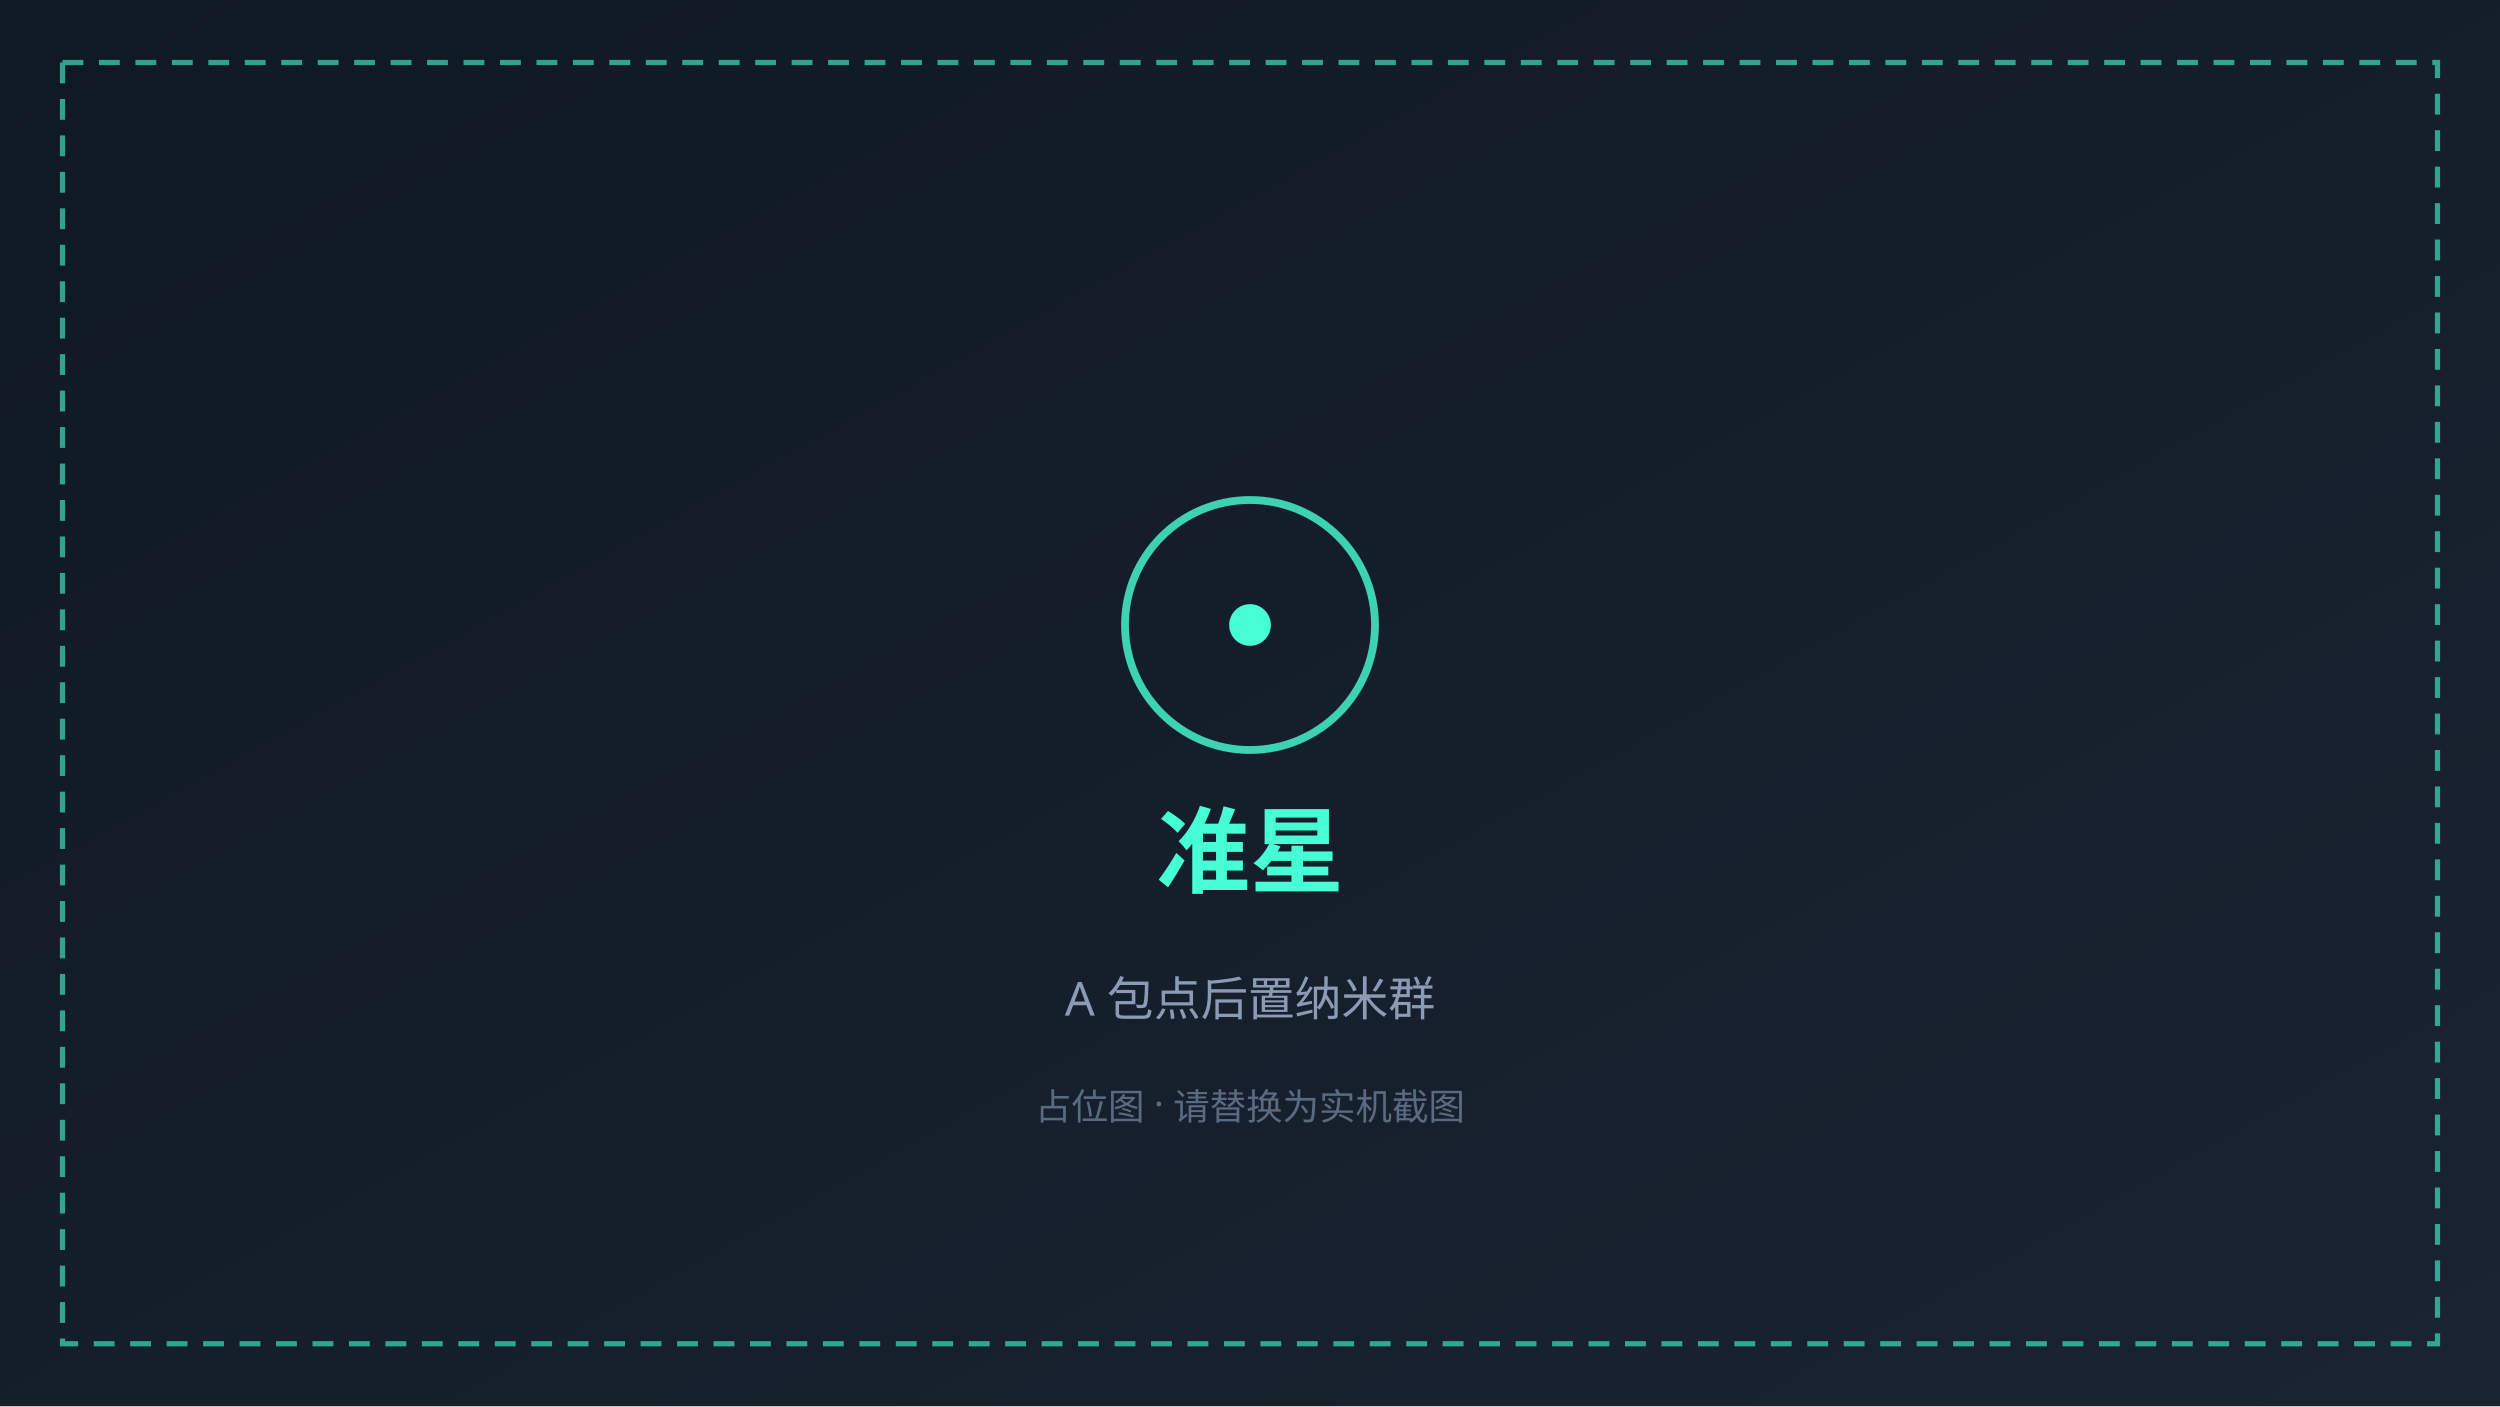
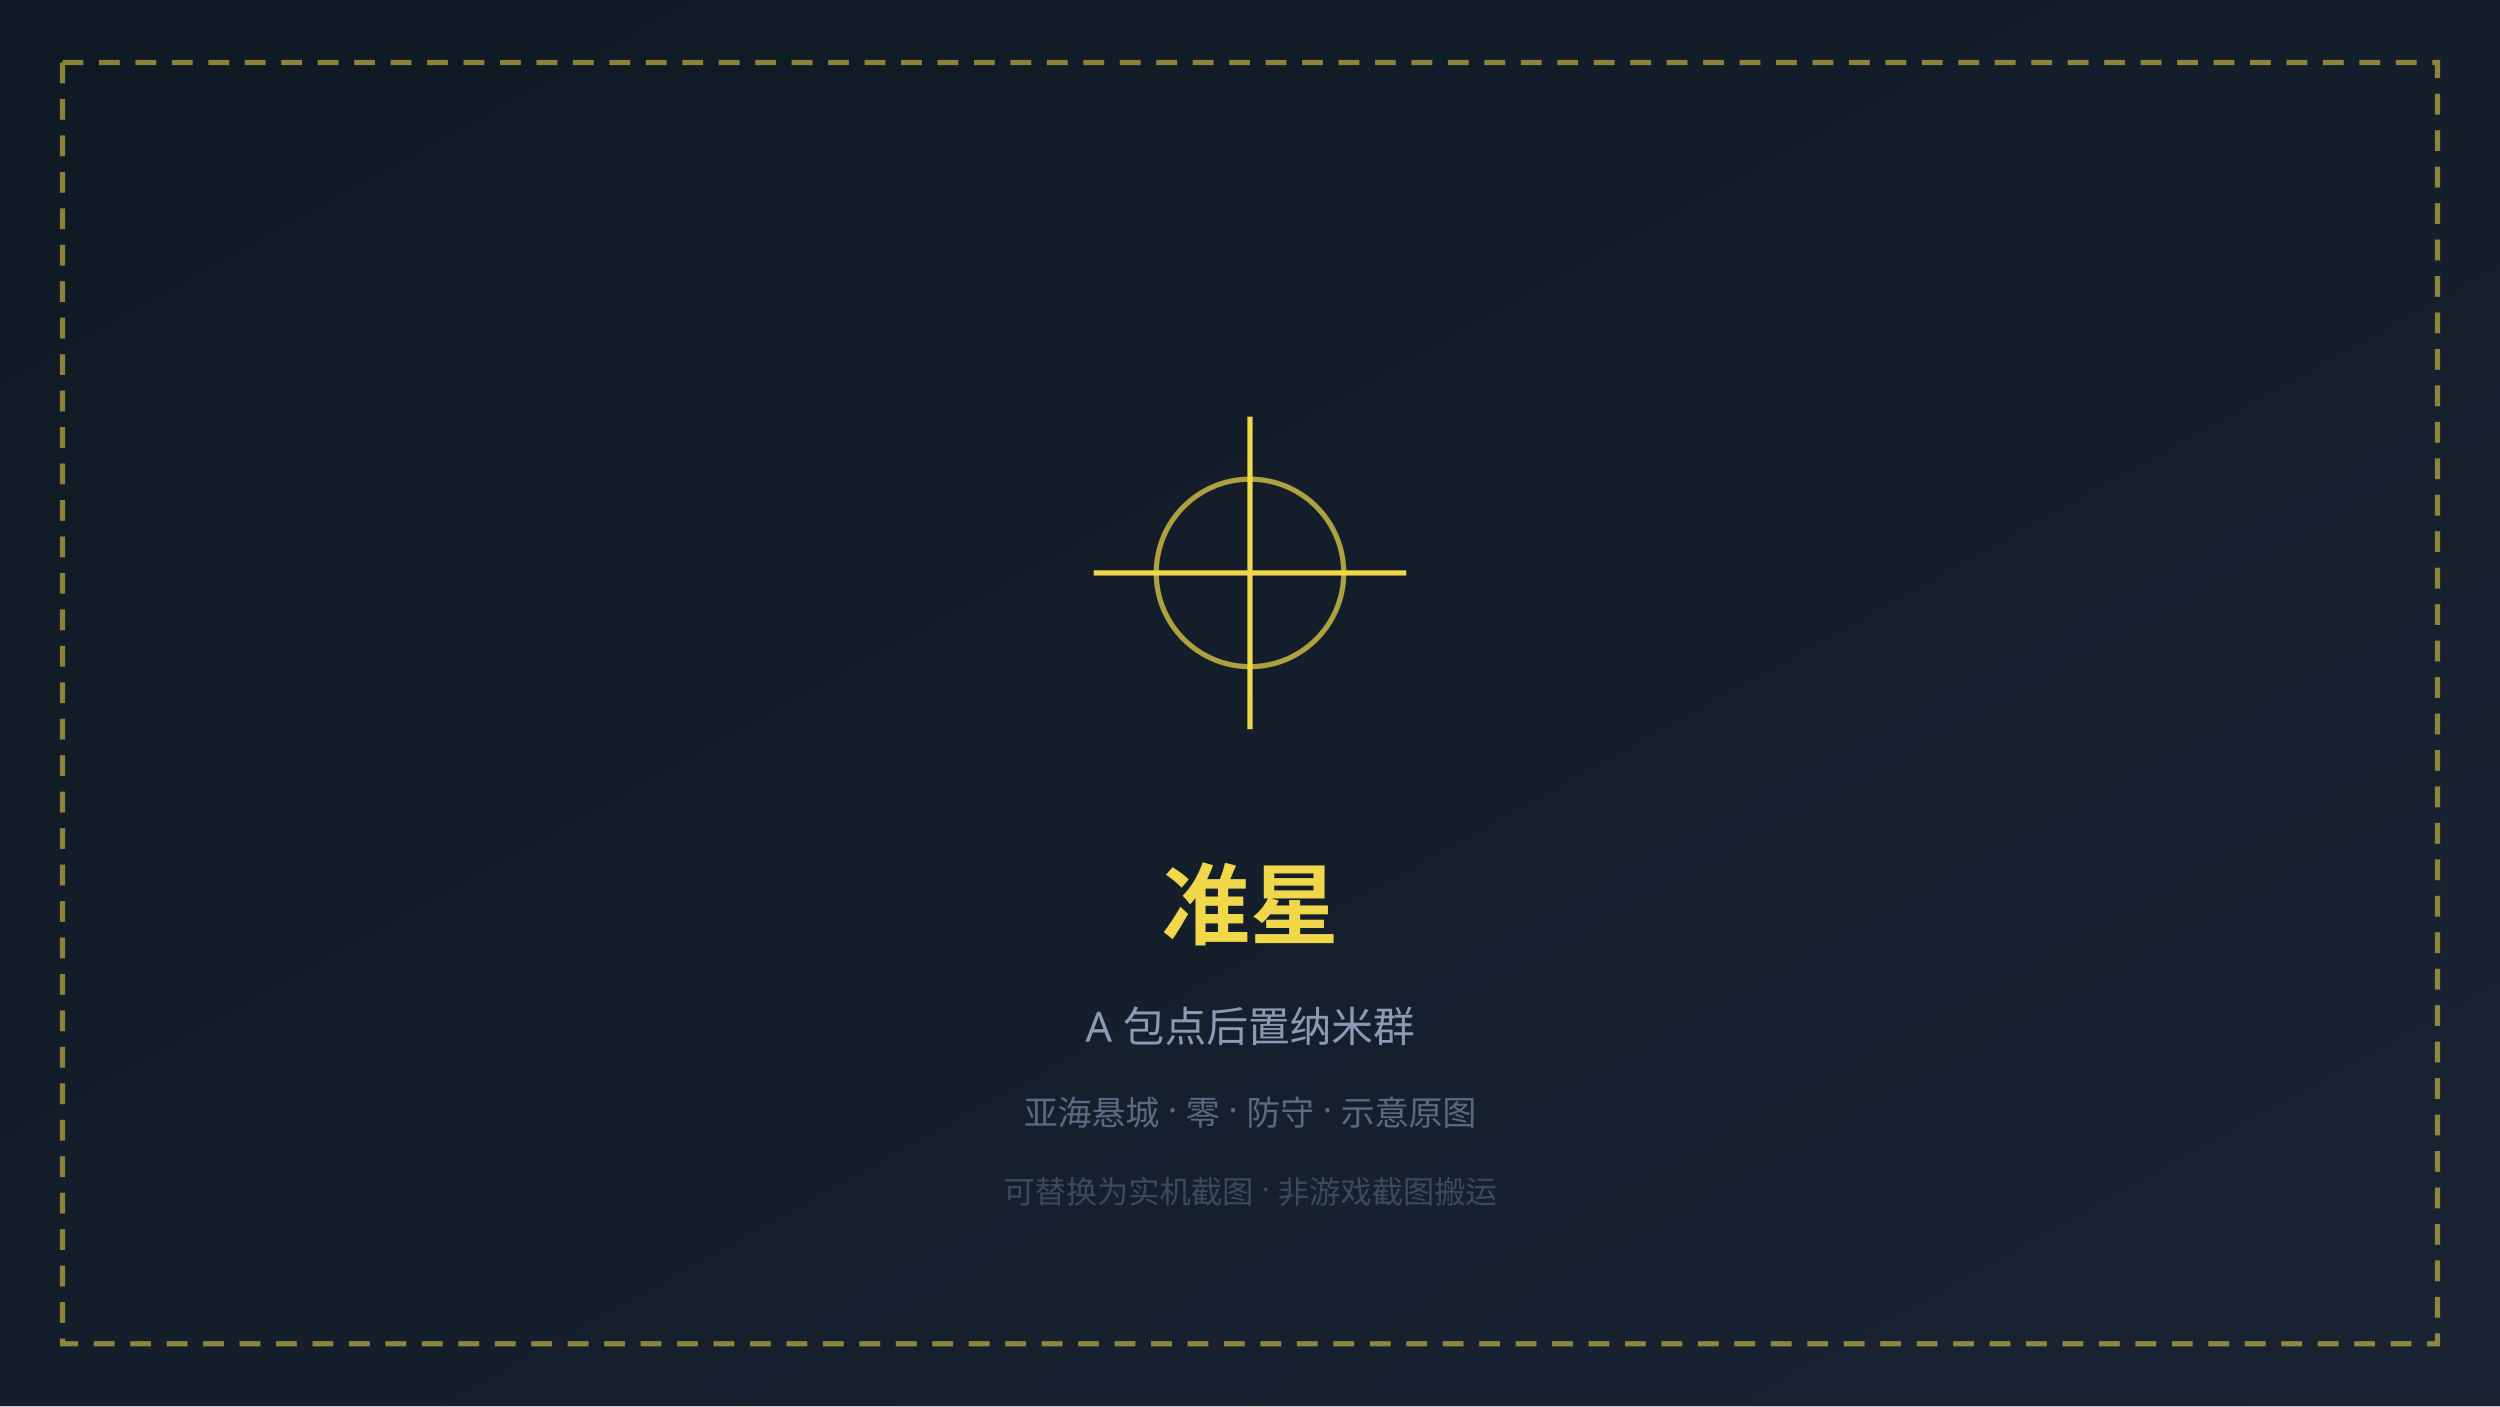
<svg xmlns="http://www.w3.org/2000/svg" width="960" height="540" viewBox="0 0 960 540">
  <defs>
    <linearGradient id="bg" x1="0" y1="0" x2="1" y2="1">
      <stop offset="0%" stop-color="#0f1923" />
      <stop offset="100%" stop-color="#1a2332" />
    </linearGradient>
+     <marker id="arrow" markerWidth="8" markerHeight="8" refX="4" refY="4" orient="auto">
+       <path d="M0,0 L8,4 L0,8 Z" fill="#f0d84a" />
+     </marker>
  </defs>
  <rect width="960" height="540" fill="url(#bg)" />
-   <rect x="24" y="24" width="912" height="492" fill="none" stroke="#46ffd5" stroke-width="2" stroke-dasharray="8 6" opacity="0.6" />
-   <circle cx="480" cy="240" r="48" fill="none" stroke="#46ffd5" stroke-width="3" opacity="0.8" />
-   <circle cx="480" cy="240" r="8" fill="#46ffd5" />
-   <text x="480" y="340" text-anchor="middle" fill="#46ffd5" font-family="system-ui,sans-serif" font-size="36" font-weight="700">准星</text>
-   <text x="480" y="390" text-anchor="middle" fill="#8b9bb4" font-family="system-ui,sans-serif" font-size="18">A 包点后置纳米群</text>
-   <text x="480" y="430" text-anchor="middle" fill="#5a6a80" font-family="system-ui,sans-serif" font-size="14">占位图 · 请替换为实机截图</text>
+   <rect x="24" y="24" width="912" height="492" fill="none" stroke="#f0d84a" stroke-width="2" stroke-dasharray="8 6" opacity="0.55" />
+   <line x1="480" y1="160" x2="480" y2="280" stroke="#f0d84a" stroke-width="2" />
+   <line x1="420" y1="220" x2="540" y2="220" stroke="#f0d84a" stroke-width="2" />
+   <circle cx="480" cy="220" r="36" fill="none" stroke="#f0d84a" stroke-width="2" opacity="0.7" />
+   <text x="480" y="360" text-anchor="middle" fill="#f0d84a" font-family="system-ui,sans-serif" font-size="34" font-weight="700">准星</text>
+   <text x="480" y="400" text-anchor="middle" fill="#8b9bb4" font-family="system-ui,sans-serif" font-size="16">A 包点后置纳米群</text>
+   <text x="480" y="432" text-anchor="middle" fill="#5a6a80" font-family="system-ui,sans-serif" font-size="13">亚海悬城 · 零 · 防守 · 示意原图</text>
+   <text x="480" y="462" text-anchor="middle" fill="#3d4a5c" font-family="system-ui,sans-serif" font-size="12">可替换为实机截图 · 非游戏截图搬运</text>
</svg>
